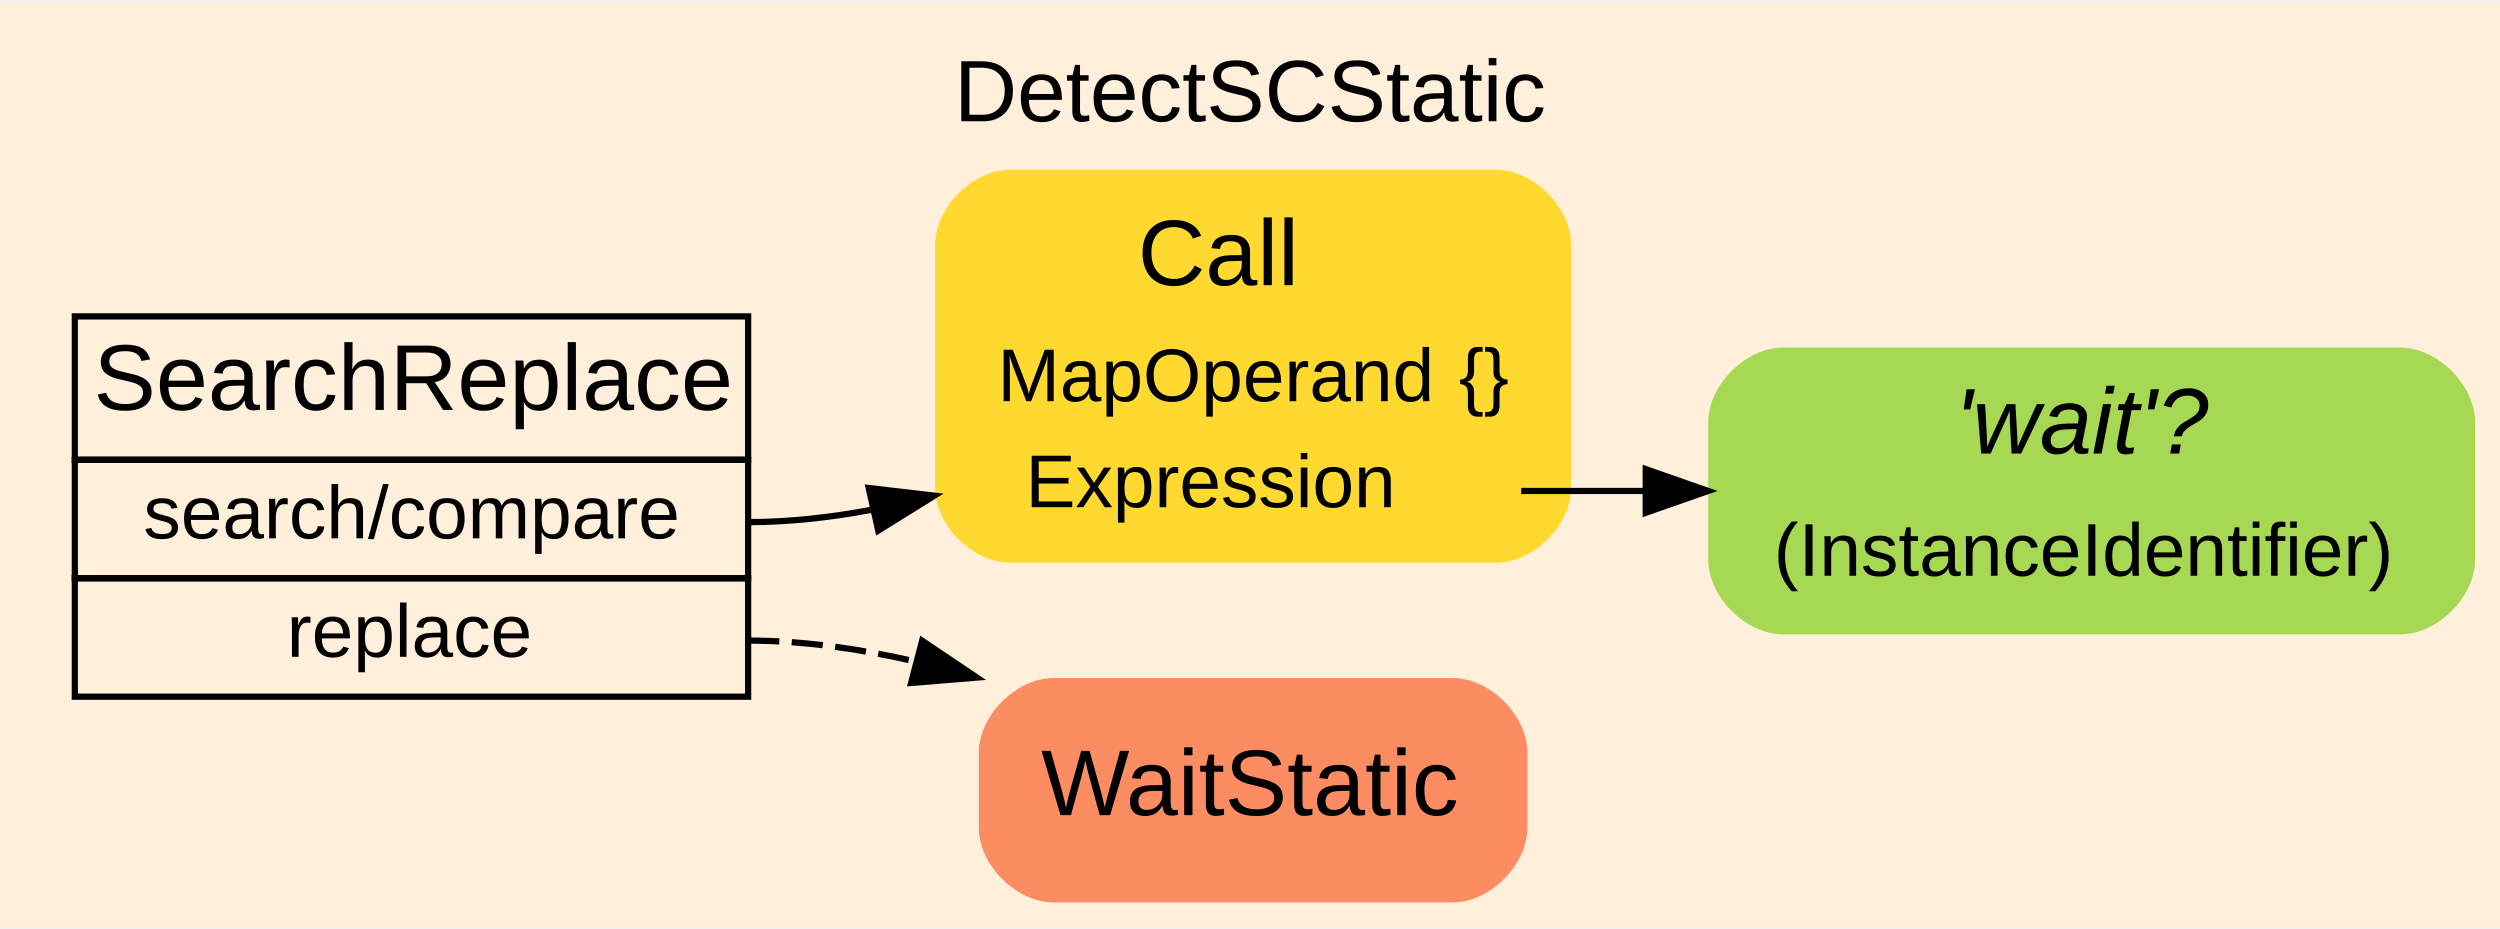
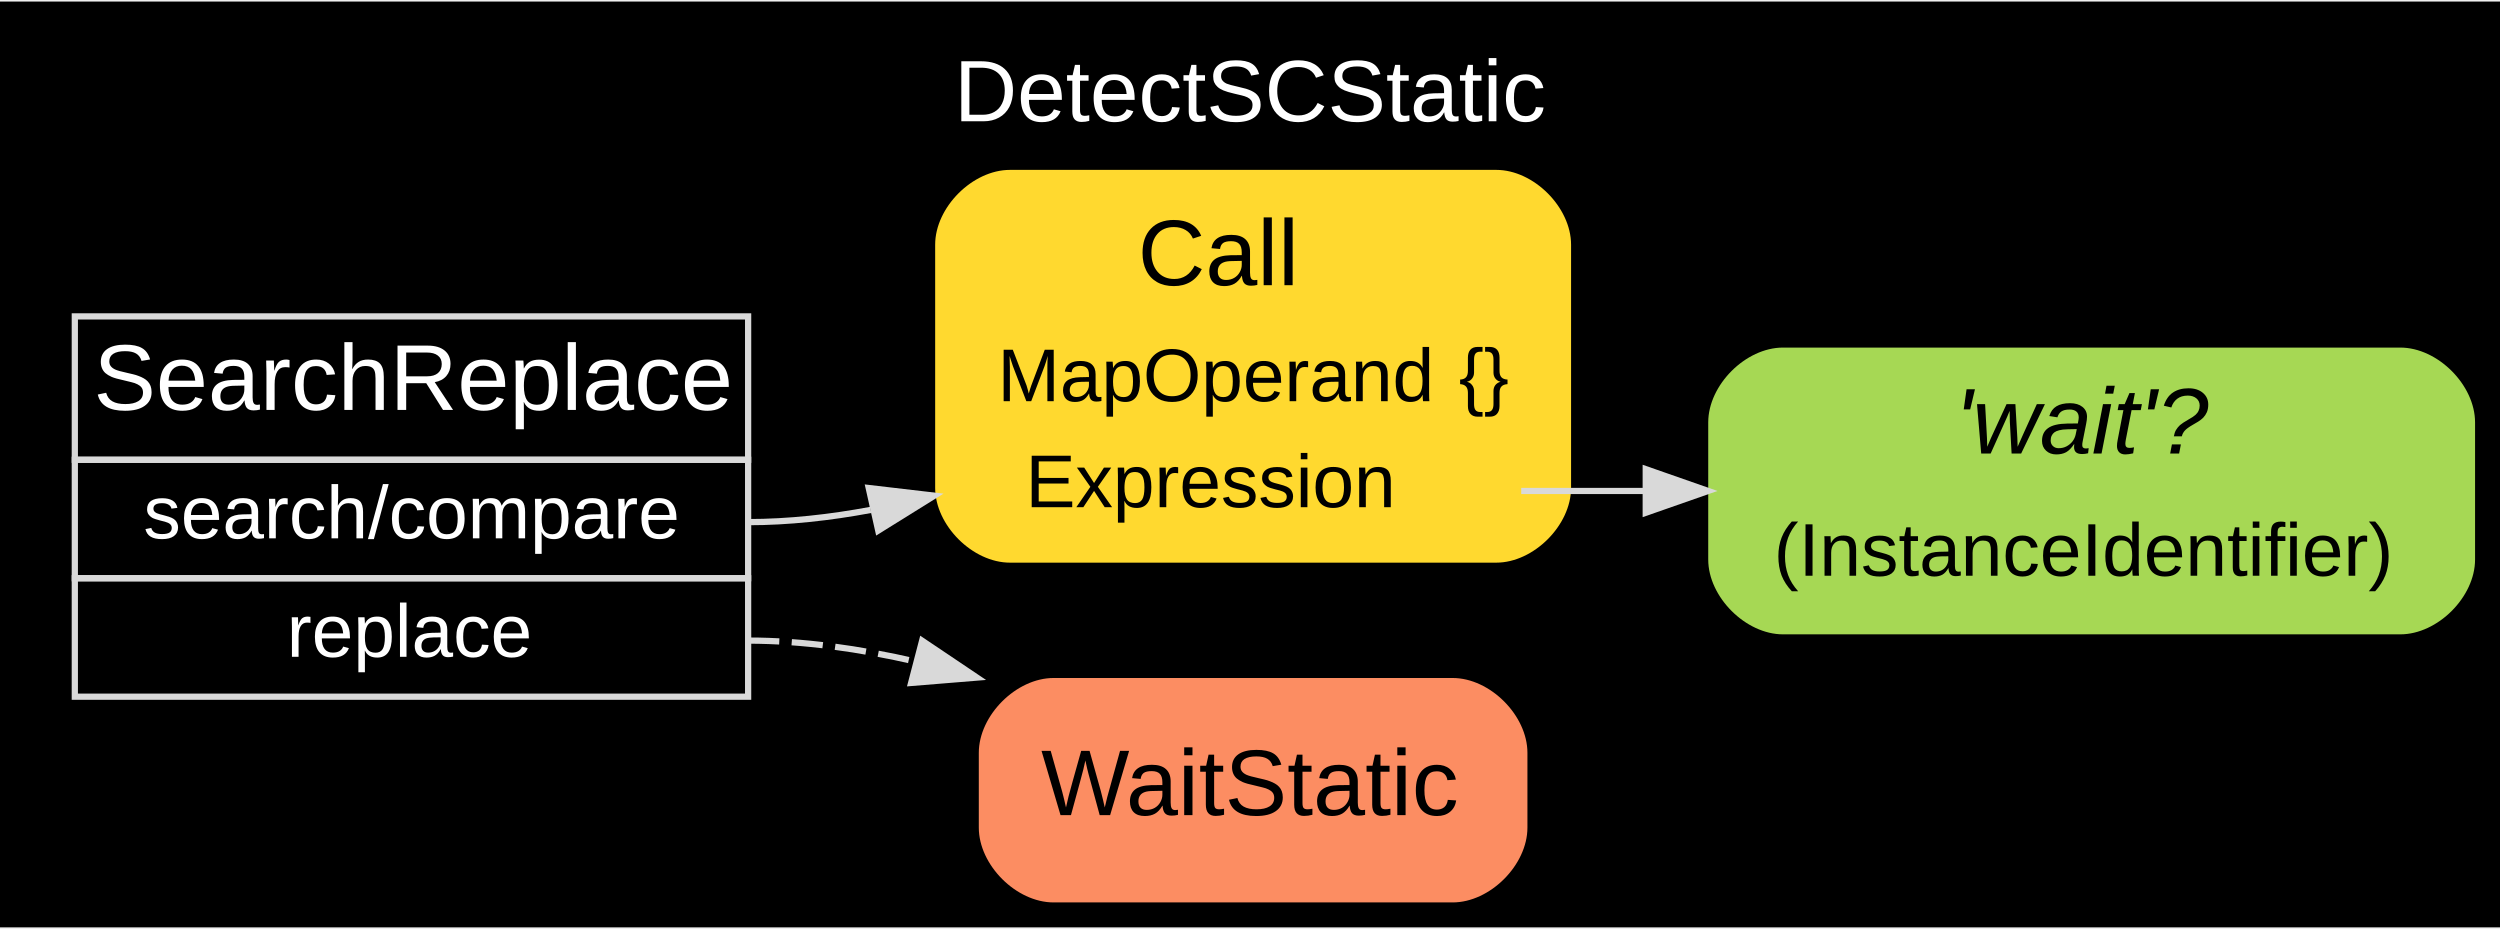
<svg xmlns="http://www.w3.org/2000/svg" width="401pt" height="149pt" viewBox="0.00 0.00 401.00 148.50">
  <g id="graph0" class="graph" transform="scale(1 1) rotate(0) translate(4 144.5)">
-     <polygon fill="#ffefdb" stroke="transparent" points="-4,4 -4,-144.5 397,-144.5 397,4 -4,4" />
-     <text text-anchor="middle" x="196.5" y="-125.3" font-family="Arial" font-size="14.00" fill="#000000">DetectSCStatic</text>
+     <polygon fill="#000000" stroke="transparent" points="-4,4 -4,-144.5 397,-144.5 397,4 -4,4" />
+     <text text-anchor="middle" x="196.5" y="-125.3" font-family="Arial" font-size="14.00" fill="#ffffff">DetectSCStatic</text>
    <g id="node1" class="node">
-       <polygon fill="#ffefdb" stroke="transparent" points="124,-98.5 0,-98.5 0,-29.5 124,-29.5 124,-98.5" />
-       <polygon fill="none" stroke="#000000" points="8,-71 8,-94 116,-94 116,-71 8,-71" />
-       <text text-anchor="start" x="11" y="-79" font-family="Arial" font-size="15.00" fill="#000000">SearchReplace</text>
-       <polygon fill="none" stroke="#000000" points="8,-52 8,-71 116,-71 116,-52 8,-52" />
-       <text text-anchor="start" x="19" y="-58.4" font-family="Arial" font-size="12.00" fill="#000000">search/compare</text>
-       <polygon fill="none" stroke="#000000" points="8,-33 8,-52 116,-52 116,-33 8,-33" />
-       <text text-anchor="start" x="42" y="-39.4" font-family="Arial" font-size="12.00" fill="#000000">replace</text>
+       <polygon fill="#000000" stroke="transparent" points="124,-98.5 0,-98.5 0,-29.5 124,-29.5 124,-98.5" />
+       <polygon fill="none" stroke="#d9d9d9" points="8,-71 8,-94 116,-94 116,-71 8,-71" />
+       <text text-anchor="start" x="11" y="-79" font-family="Arial" font-size="15.00" fill="#ffffff">SearchReplace</text>
+       <polygon fill="none" stroke="#d9d9d9" points="8,-52 8,-71 116,-71 116,-52 8,-52" />
+       <text text-anchor="start" x="19" y="-58.4" font-family="Arial" font-size="12.00" fill="#ffffff">search/compare</text>
+       <polygon fill="none" stroke="#d9d9d9" points="8,-33 8,-52 116,-52 116,-33 8,-33" />
+       <text text-anchor="start" x="42" y="-39.4" font-family="Arial" font-size="12.00" fill="#ffffff">replace</text>
    </g>
    <g id="node2" class="node">
      <path fill="#ffd92f" stroke="transparent" d="M236,-117.5C236,-117.5 158,-117.5 158,-117.5 152,-117.5 146,-111.5 146,-105.5 146,-105.5 146,-66.5 146,-66.5 146,-60.5 152,-54.5 158,-54.5 158,-54.5 236,-54.5 236,-54.5 242,-54.5 248,-60.5 248,-66.5 248,-66.5 248,-105.5 248,-105.5 248,-111.5 242,-117.5 236,-117.5" />
      <text text-anchor="start" x="178.5" y="-99" font-family="Arial" font-size="15.00" fill="#000000">Call</text>
      <text text-anchor="start" x="156" y="-80.4" font-family="Arial" font-size="12.00" fill="#000000">MapOperand</text>
      <text text-anchor="start" x="230" y="-80.4" font-family="Arial" font-size="12.00" fill="#000000">{}</text>
      <text text-anchor="start" x="160.5" y="-63.4" font-family="Arial" font-size="12.00" fill="#000000">Expression</text>
    </g>
    <g id="edge1" class="edge">
-       <path fill="none" stroke="#000000" d="M116,-61C122.471,-61 129.108,-61.737 135.665,-62.959" />
-       <polygon fill="#000000" stroke="#000000" points="135.341,-66.473 145.864,-65.241 136.869,-59.642 135.341,-66.473" />
+       <path fill="none" stroke="#d9d9d9" d="M116,-61C122.471,-61 129.108,-61.737 135.665,-62.959" />
+       <polygon fill="#d9d9d9" stroke="#d9d9d9" points="135.341,-66.473 145.864,-65.241 136.869,-59.642 135.341,-66.473" />
    </g>
    <g id="node4" class="node">
      <path fill="#fc8d62" stroke="transparent" d="M229,-36C229,-36 165,-36 165,-36 159,-36 153,-30 153,-24 153,-24 153,-12 153,-12 153,-6 159,0 165,0 165,0 229,0 229,0 235,0 241,-6 241,-12 241,-12 241,-24 241,-24 241,-30 235,-36 229,-36" />
      <text text-anchor="start" x="163" y="-14" font-family="Arial" font-size="15.00" fill="#000000">WaitStatic</text>
    </g>
    <g id="edge2" class="edge">
-       <path fill="none" stroke="#000000" stroke-dasharray="5,2" d="M116,-42C124.845,-42 134.017,-40.668 142.872,-38.632" />
-       <polygon fill="#000000" stroke="#000000" points="143.908,-41.979 152.701,-36.067 142.141,-35.206 143.908,-41.979" />
+       <path fill="none" stroke="#d9d9d9" stroke-dasharray="5,2" d="M116,-42C124.845,-42 134.017,-40.668 142.872,-38.632" />
+       <polygon fill="#d9d9d9" stroke="#d9d9d9" points="143.908,-41.979 152.701,-36.067 142.141,-35.206 143.908,-41.979" />
    </g>
    <g id="node3" class="node">
      <path fill="#a6d854" stroke="transparent" d="M381,-89C381,-89 282,-89 282,-89 276,-89 270,-83 270,-77 270,-77 270,-55 270,-55 270,-49 276,-43 282,-43 282,-43 381,-43 381,-43 387,-43 393,-49 393,-55 393,-55 393,-77 393,-77 393,-83 387,-89 381,-89" />
      <text text-anchor="start" x="309.5" y="-72" font-family="Arial" font-style="italic" font-size="15.00" fill="#000000">'wait'?</text>
      <text text-anchor="start" x="280.5" y="-52.4" font-family="Arial" font-size="12.00" fill="#000000">(InstanceIdentifier)</text>
    </g>
    <g id="edge3" class="edge">
-       <path fill="none" stroke="#000000" d="M240,-66C246.359,-66 252.967,-66 259.59,-66" />
-       <polygon fill="#000000" stroke="#000000" points="259.977,-69.5 269.977,-66 259.977,-62.5 259.977,-69.5" />
+       <path fill="none" stroke="#d9d9d9" d="M240,-66C246.359,-66 252.967,-66 259.59,-66" />
+       <polygon fill="#d9d9d9" stroke="#d9d9d9" points="259.977,-69.5 269.977,-66 259.977,-62.5 259.977,-69.5" />
    </g>
  </g>
</svg>
